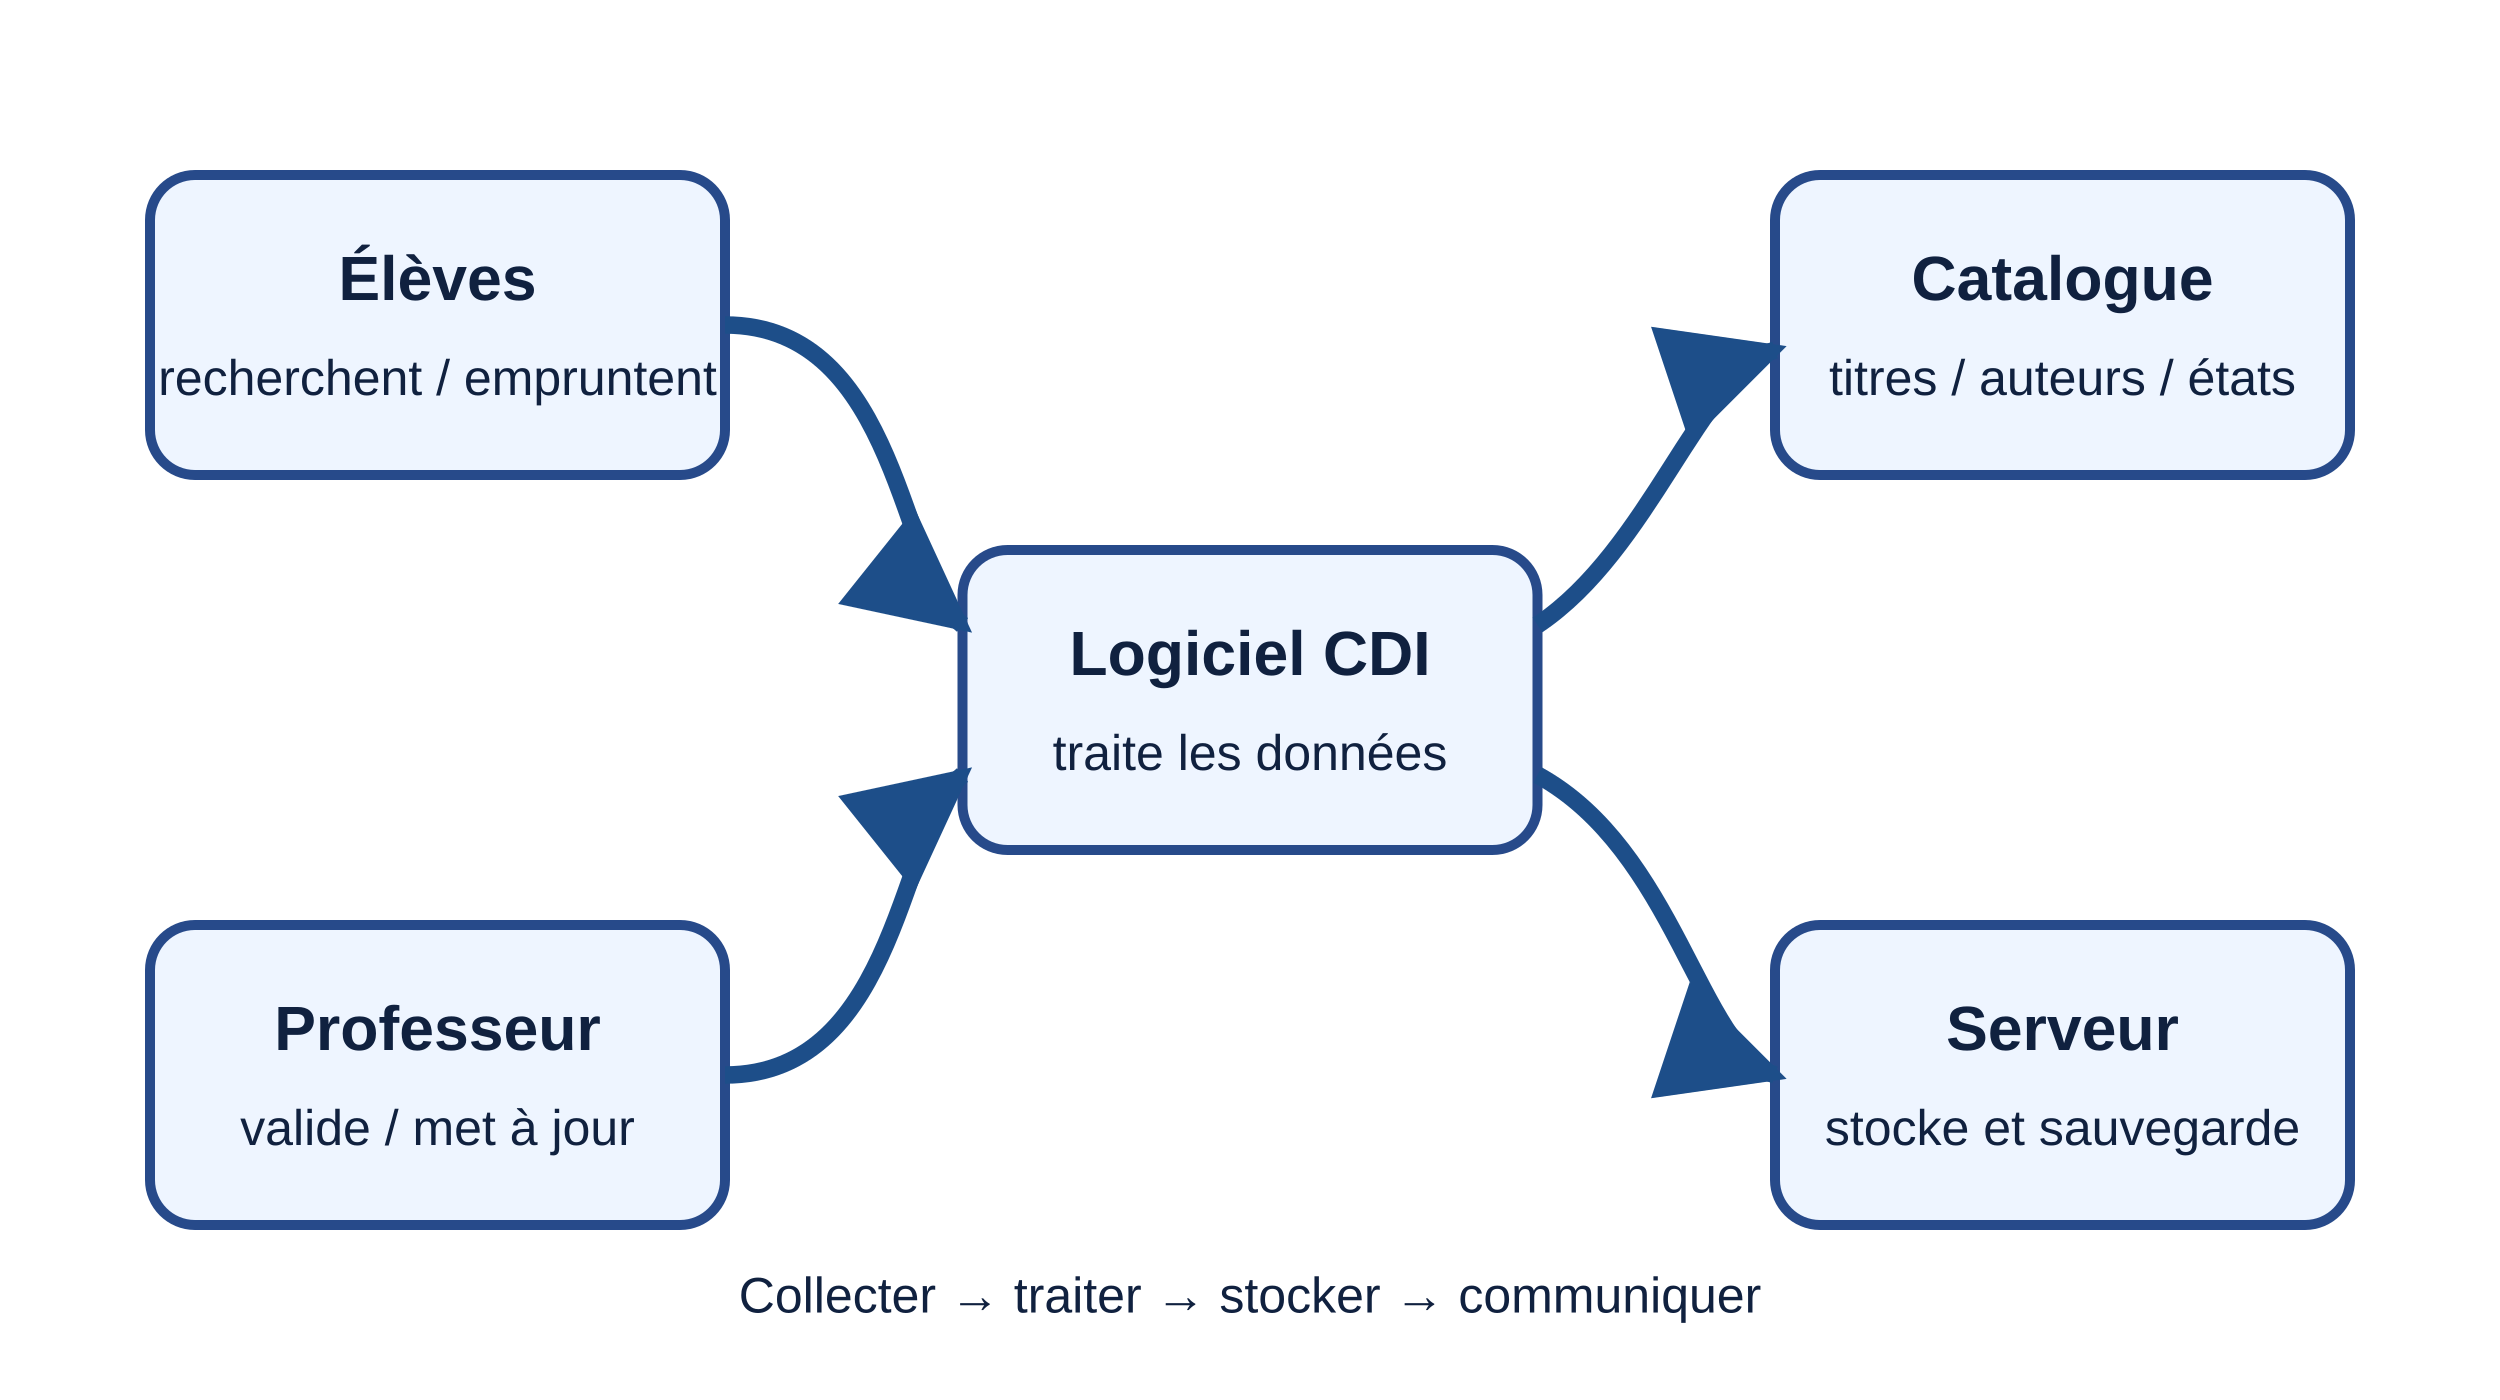
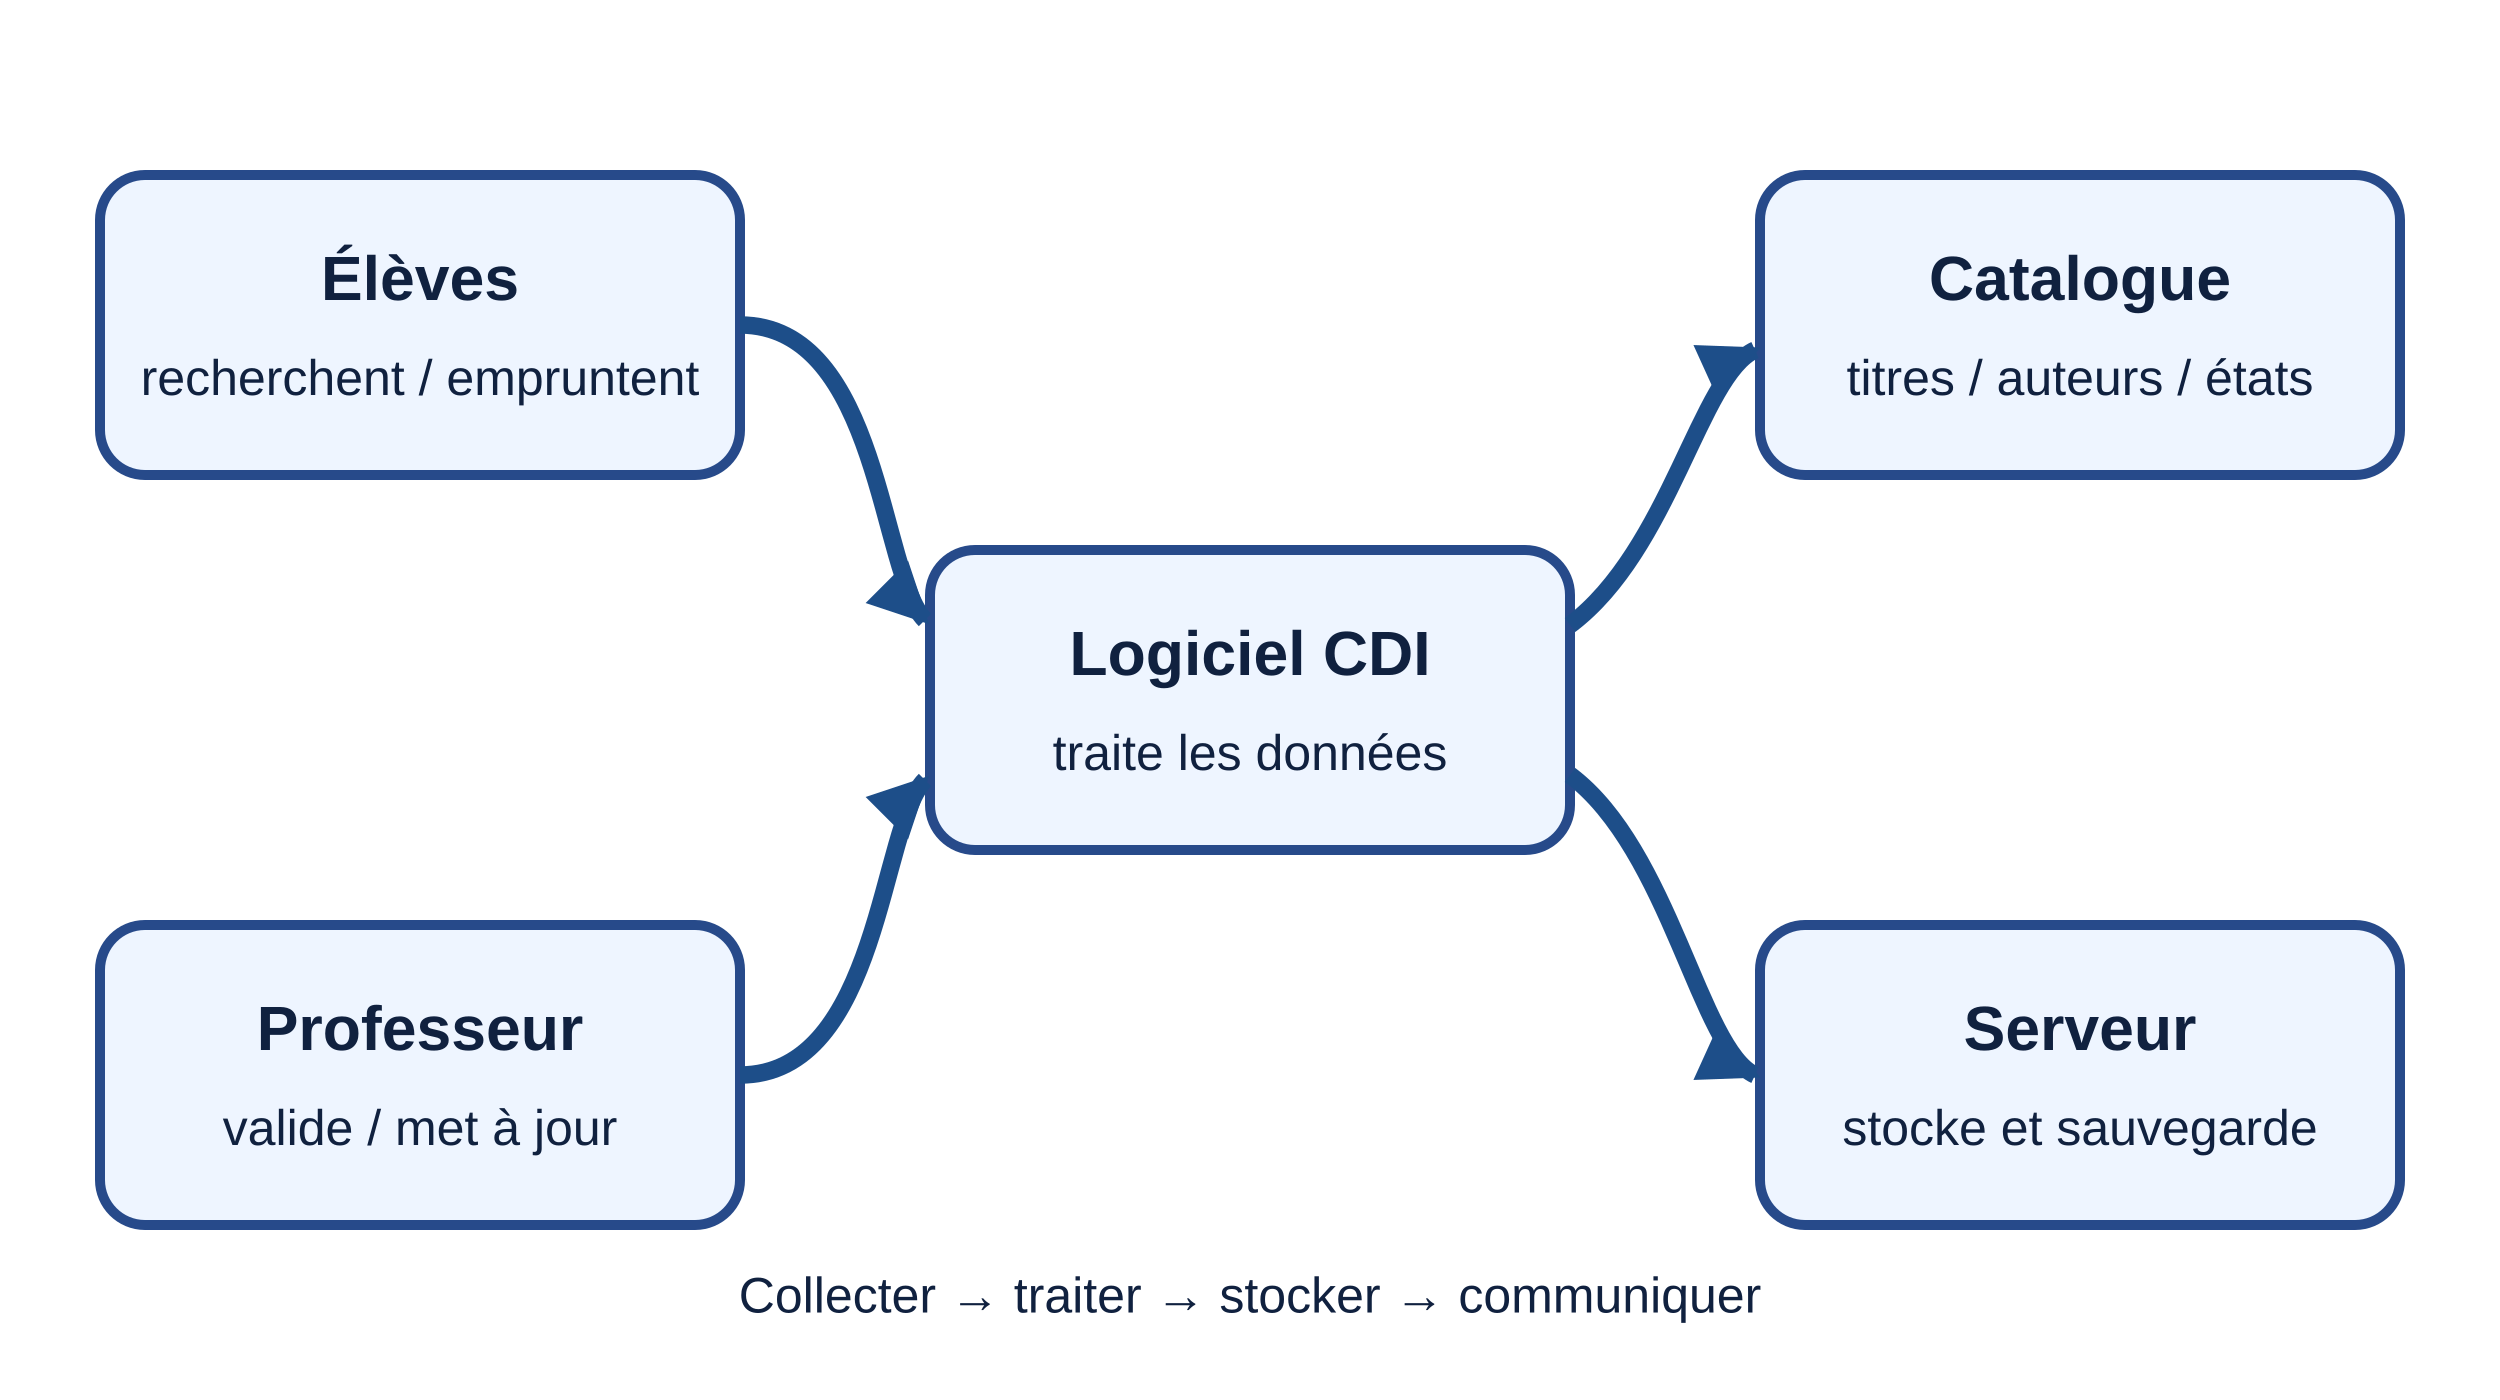
<svg xmlns="http://www.w3.org/2000/svg" viewBox="0 0 1000 560" role="img" aria-labelledby="t d">
  <style>text{font-family:Arial,sans-serif;fill:#10213f}.box{fill:#eef5ff;stroke:#274a8a;stroke-width:4}.flow{stroke:#1d4e89;stroke-width:7;fill:none;marker-end:url(#a)}.label{font-size:25px;font-weight:bold}.small{font-size:20px}</style>
  <defs>
-     <marker id="a" viewBox="0 0 10 10" refX="9" refY="5" markerWidth="49" markerHeight="49" orient="auto" markerUnits="userSpaceOnUse">
+     <marker id="a" viewBox="0 0 10 10" refX="9" refY="5" markerWidth="24" markerHeight="24" orient="auto" markerUnits="userSpaceOnUse">
      <path d="M0 0L10 5L0 10z" fill="#1d4e89" />
    </marker>
  </defs>
  <rect width="1000" height="560" fill="#fff" />
-   <rect class="box" x="60" y="70" width="230" height="120" rx="18" />
-   <text class="label" x="175" y="120" text-anchor="middle">Élèves</text>
-   <text class="small" x="175" y="158" text-anchor="middle">recherchent / empruntent</text>
-   <rect class="box" x="60" y="370" width="230" height="120" rx="18" />
-   <text class="label" x="175" y="420" text-anchor="middle">Professeur</text>
-   <text class="small" x="175" y="458" text-anchor="middle">valide / met à jour</text>
-   <rect class="box" x="385" y="220" width="230" height="120" rx="18" />
+   <rect class="box" x="40" y="70" width="256" height="120" rx="18" />
+   <text class="label" x="168" y="120" text-anchor="middle">Élèves</text>
+   <text class="small" x="168" y="158" text-anchor="middle">recherchent / empruntent</text>
+   <rect class="box" x="40" y="370" width="256" height="120" rx="18" />
+   <text class="label" x="168" y="420" text-anchor="middle">Professeur</text>
+   <text class="small" x="168" y="458" text-anchor="middle">valide / met à jour</text>
+   <rect class="box" x="372" y="220" width="256" height="120" rx="18" />
  <text class="label" x="500" y="270" text-anchor="middle">Logiciel CDI</text>
  <text class="small" x="500" y="308" text-anchor="middle">traite les données</text>
-   <rect class="box" x="710" y="70" width="230" height="120" rx="18" />
-   <text class="label" x="825" y="120" text-anchor="middle">Catalogue</text>
-   <text class="small" x="825" y="158" text-anchor="middle">titres / auteurs / états</text>
-   <rect class="box" x="710" y="370" width="230" height="120" rx="18" />
-   <text class="label" x="825" y="420" text-anchor="middle">Serveur</text>
-   <text class="small" x="825" y="458" text-anchor="middle">stocke et sauvegarde</text>
-   <path class="flow" d="M290 130 C360 130 360 230 385 250" />
-   <path class="flow" d="M290 430 C360 430 360 330 385 310" />
-   <path class="flow" d="M615 250 C660 220 680 150 710 140" />
-   <path class="flow" d="M615 310 C670 340 680 420 710 430" />
+   <rect class="box" x="704" y="70" width="256" height="120" rx="18" />
+   <text class="label" x="832" y="120" text-anchor="middle">Catalogue</text>
+   <text class="small" x="832" y="158" text-anchor="middle">titres / auteurs / états</text>
+   <rect class="box" x="704" y="370" width="256" height="120" rx="18" />
+   <text class="label" x="832" y="420" text-anchor="middle">Serveur</text>
+   <text class="small" x="832" y="458" text-anchor="middle">stocke et sauvegarde</text>
+   <path class="flow" d="M296 130 C352 130 352 230 370 248" />
+   <path class="flow" d="M296 430 C352 430 352 330 370 312" />
+   <path class="flow" d="M628 250 C668 220 680 150 702 140" />
+   <path class="flow" d="M628 310 C668 340 680 420 702 430" />
  <text class="small" x="500" y="525" text-anchor="middle">Collecter → traiter → stocker → communiquer</text>
</svg>
